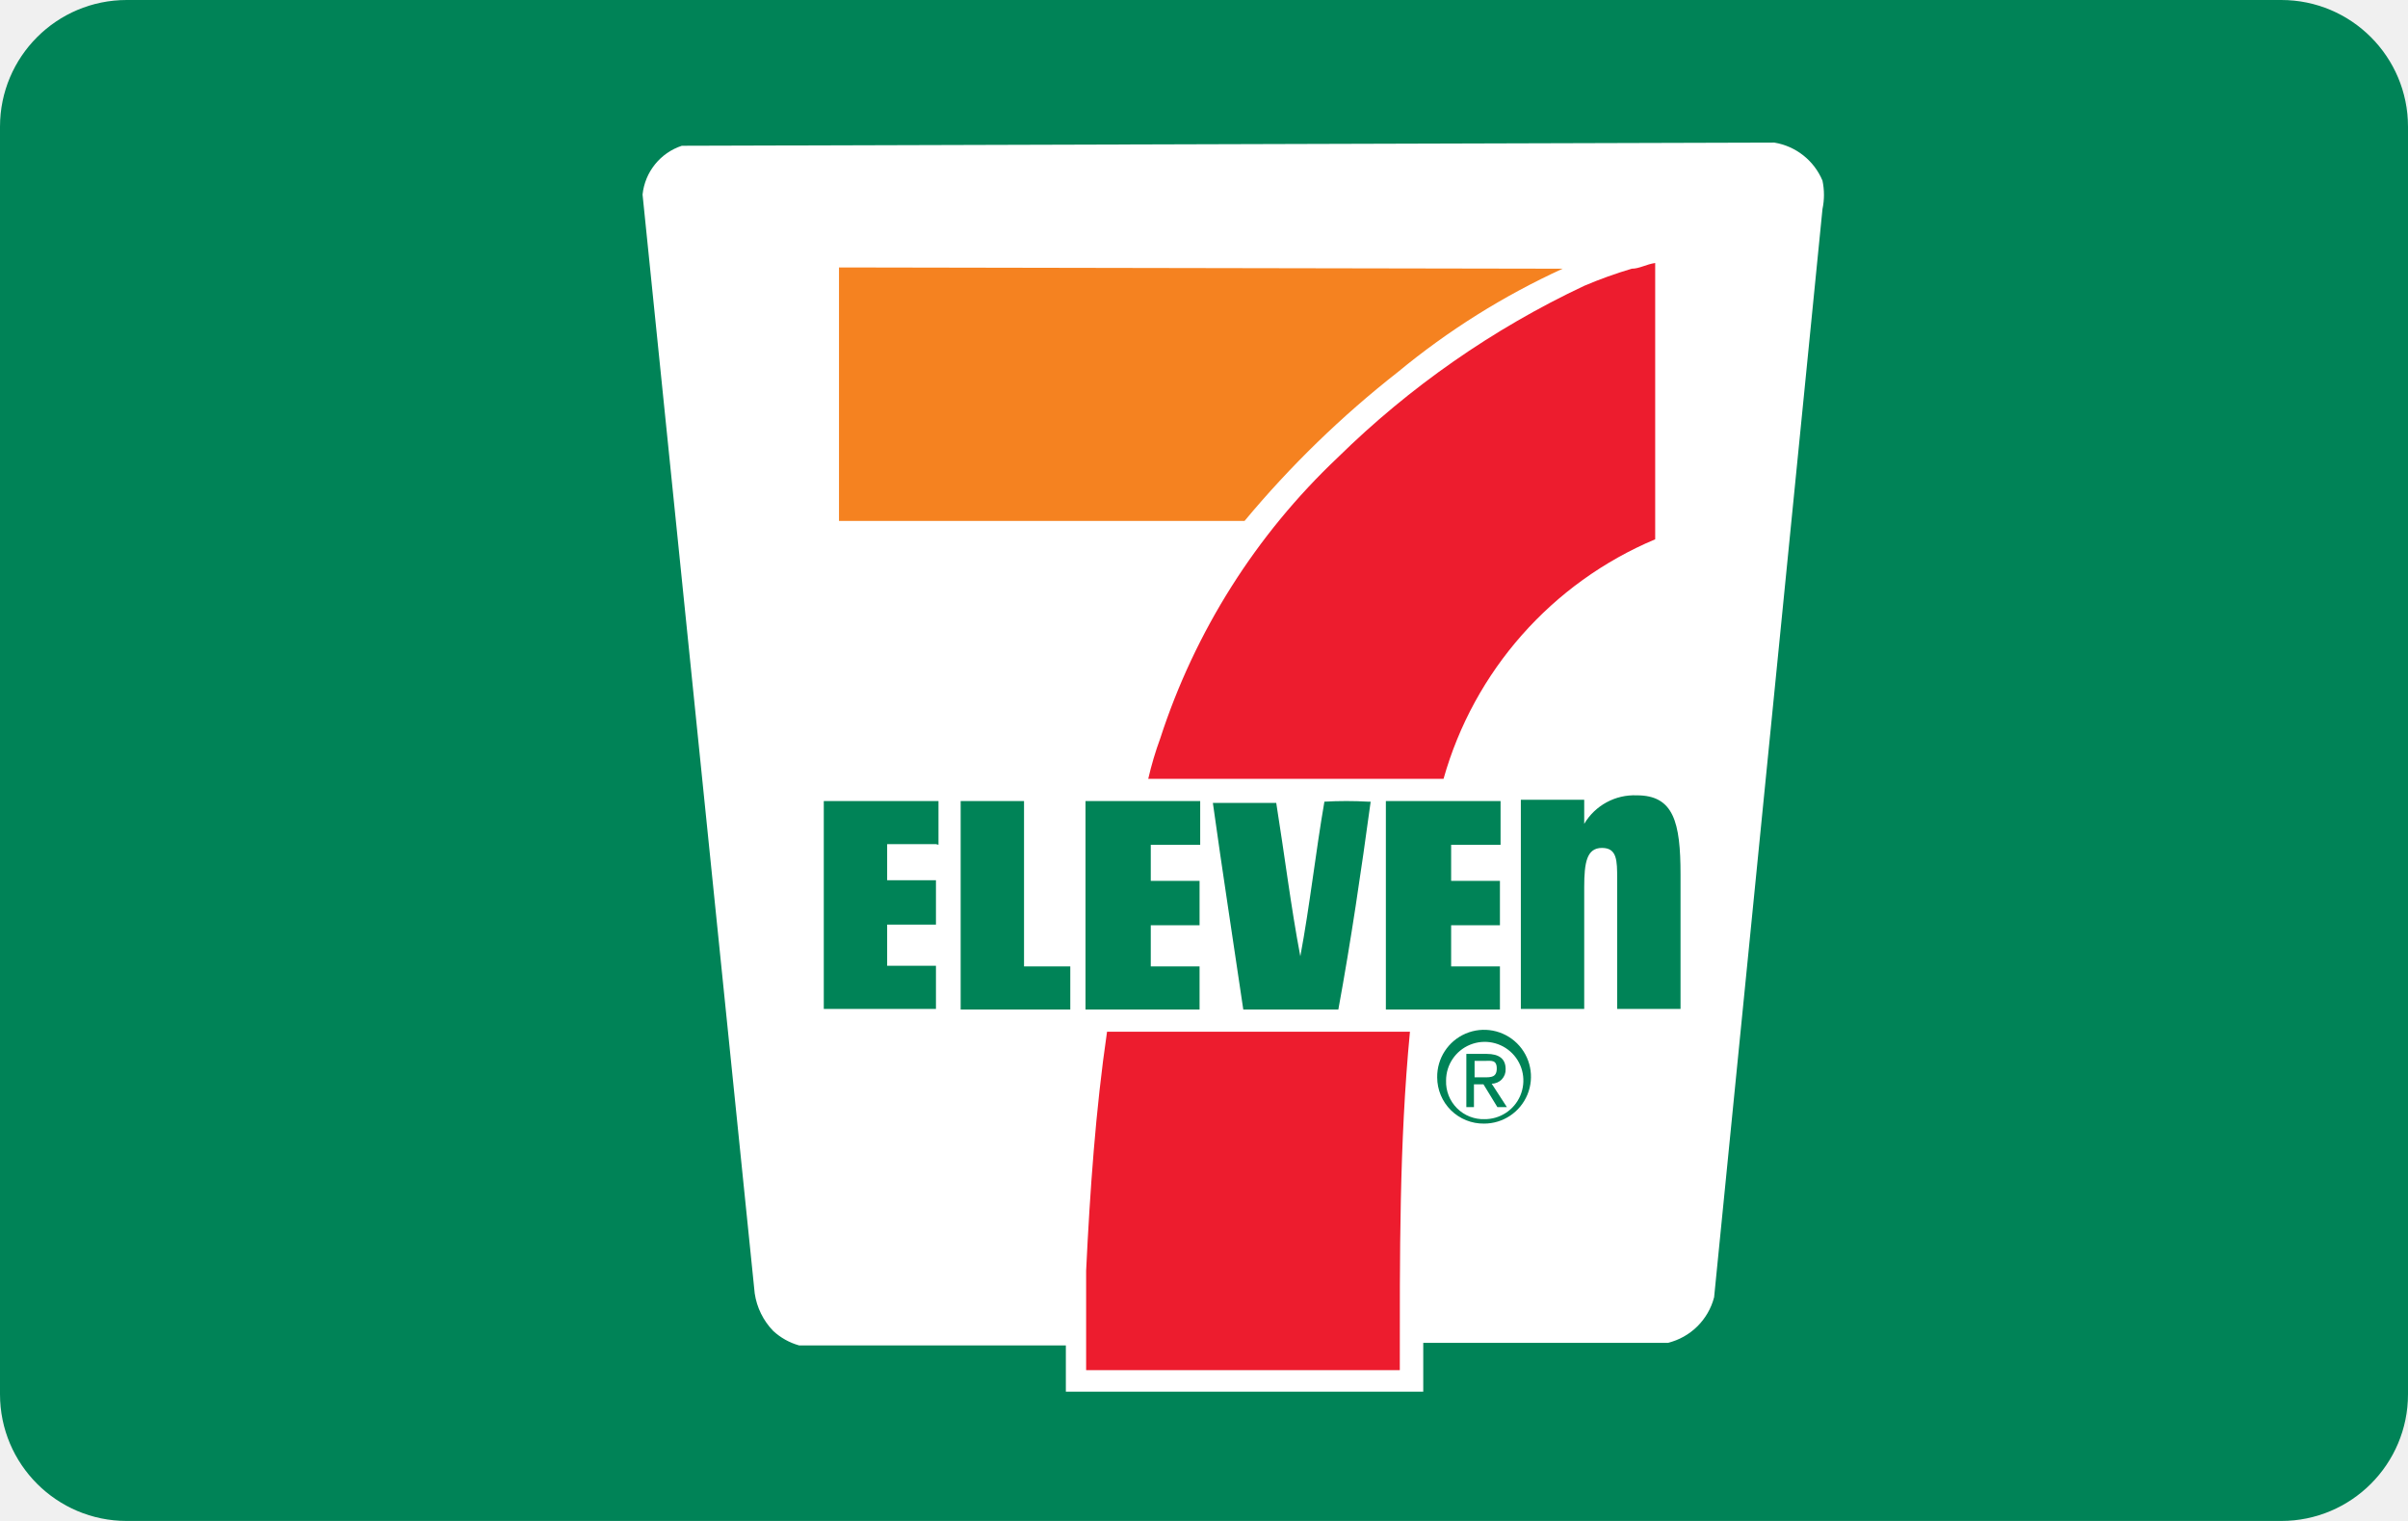
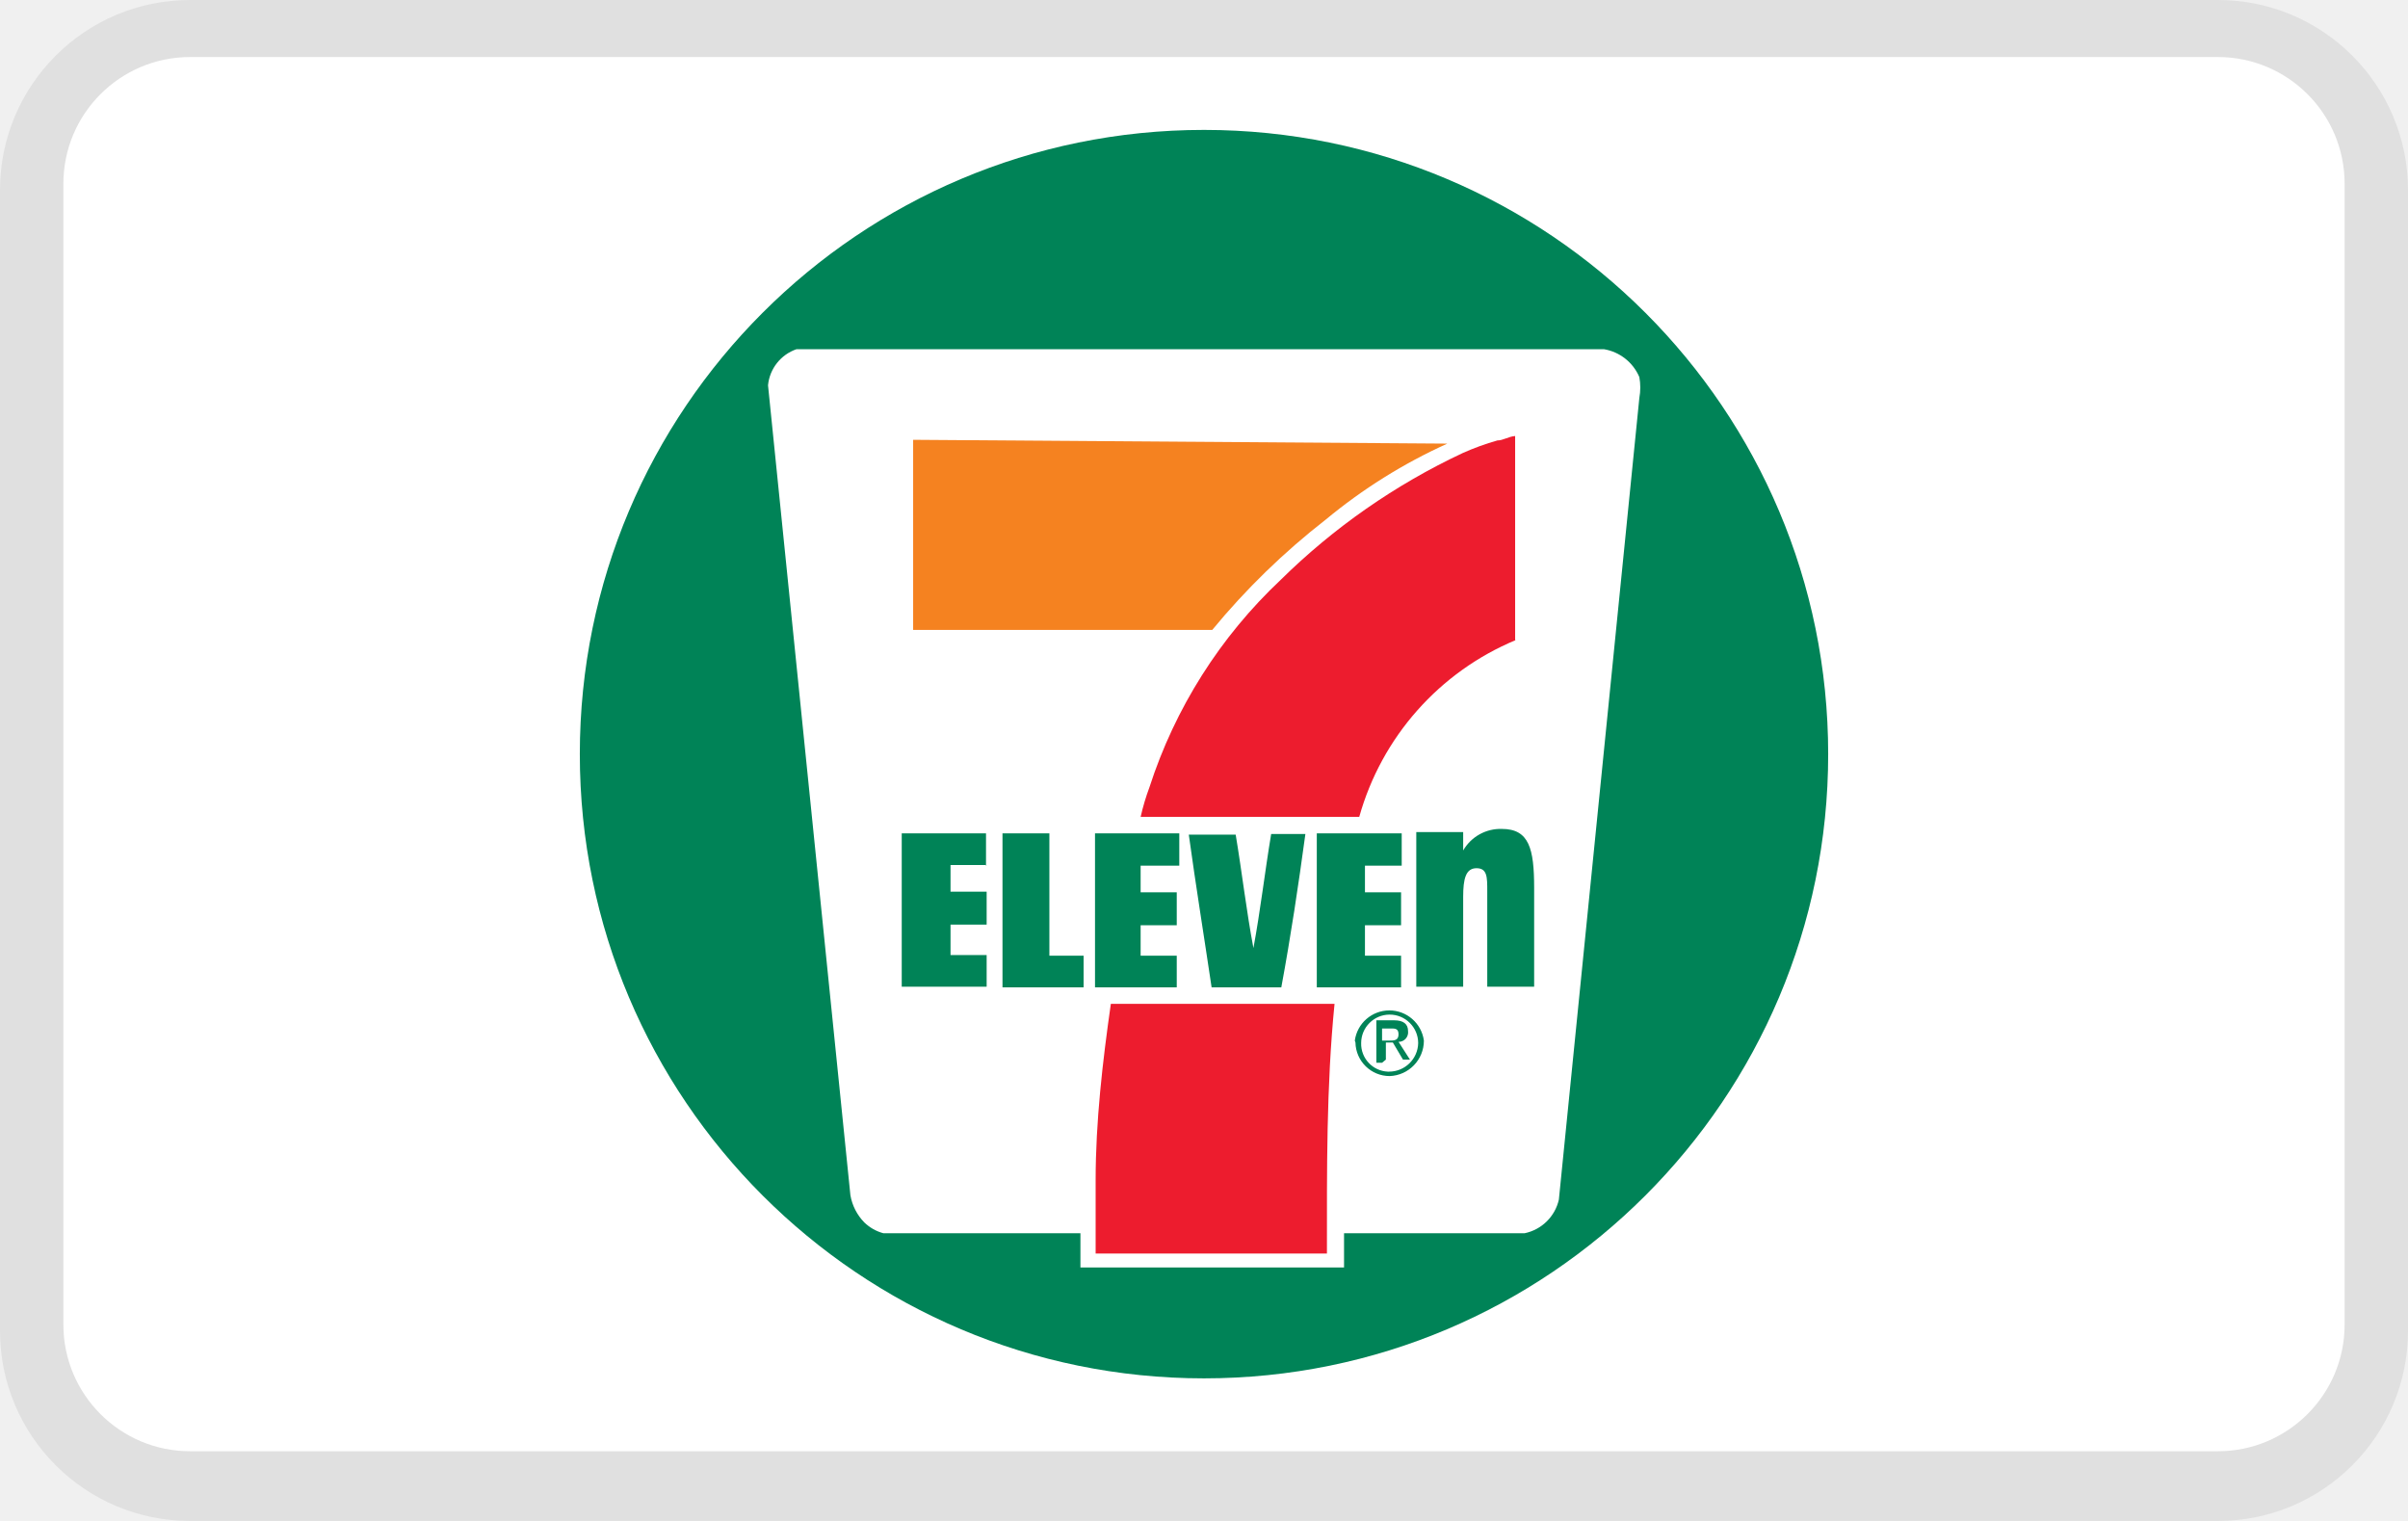
- <svg xmlns="http://www.w3.org/2000/svg" viewBox="0 0 38 24" width="38" height="24" role="img" aria-labelledby="pi-seveneleven">
-   <defs>
-     <style>.a{fill:#fff}.b{fill:#008357}.c{fill:#ed1c2e}</style>
-   </defs>
-   <path class="a" d="M7.82 0h23.46v23.47H7.82z" />
-   <path class="b" d="M2 0h34a2 2 0 0 1 2 2v20a2 2 0 0 1-2 2H2a2 2 0 0 1-2-2V2a2 2 0 0 1 2-2z" />
-   <path class="a" d="M27.05 20.47a1 1 0 0 1-.73.72h-3.86v.77h-5.64v-.73h-4.21a1 1 0 0 1-.41-.23 1.08 1.08 0 0 1-.29-.59L10.14 3.07a.91.91 0 0 1 .62-.77L28 2.25a1 1 0 0 1 .76.6 1.09 1.09 0 0 1 0 .45z" />
-   <path class="c" d="M26.12 8.51a5.81 5.81 0 0 0-3.34 3.78h-4.66a5.29 5.29 0 0 1 .19-.64 10.6 10.6 0 0 1 2.8-4.43A14.17 14.17 0 0 1 25 4.51a7 7 0 0 1 .75-.27c.12 0 .23-.07.37-.09v4.36" />
-   <path d="M24.66 4.24a11.76 11.76 0 0 0-2.6 1.63 15.9 15.9 0 0 0-2.42 2.35h-6.4v-4z" fill="#f58220" />
-   <path class="b" d="M21.63 12.65c-.15 1.1-.31 2.19-.51 3.28h-1.5c-.16-1.09-.33-2.18-.48-3.26h1c.13.81.23 1.63.38 2.42.15-.8.24-1.63.38-2.44a6.08 6.08 0 0 1 .69 0m-6.82.67H14v.57h.77v.7H14v.65h.77v.68H13v-3.28h1.81v.69m4.13 0h-.78v.57h.77v.7h-.77v.65h.77v.68h-1.8v-3.29h1.81v.69m4.74 0h-.78v.57h.77v.7h-.77v.65h.77v.68h-1.8v-3.29h1.81v.69m-8.52-.69h1v2.61h.73v.68h-1.73v-3.29M25 13a.92.92 0 0 1 .83-.45c.58 0 .69.42.69 1.25v2.12h-1v-2.05c0-.29 0-.49-.24-.49s-.28.23-.28.62v1.92h-1v-3.3h1V13m-1.58 4c.11 0 .2 0 .2-.14s-.09-.12-.18-.12h-.17V17h.15m-.15.47h-.13v-.84h.32c.2 0 .3.08.3.24a.22.22 0 0 1-.22.23l.24.37h-.15l-.22-.36h-.15v.36zm.15.19a.61.61 0 1 0-.6-.61.59.59 0 0 0 .61.61zm-.74-.66a.74.74 0 1 1 .74.73.73.73 0 0 1-.74-.73z" />
-   <path class="c" d="M17.14 21.62v-1.57c.06-1.25.15-2.54.33-3.77h4.78c-.17 1.77-.16 3.55-.16 5.34h-5z" />
+ <svg xmlns="http://www.w3.org/2000/svg" width="38" height="24" viewBox="0 0 38 24" role="img" aria-labelledby="pi-seveneleven">
+   <path d="M35,0H3A3,3,0,0,0,0,3V21a3,3,0,0,0,3,3H35a3,3,0,0,0,3-3V3A3,3,0,0,0,35,0Z" opacity=".07" />
+   <path fill="#fff" d="M35,.9a2,2,0,0,1,2,2v18a2,2,0,0,1-2,2H3a2,2,0,0,1-2-2V2.9a2,2,0,0,1,2-2H35" />
+   <circle fill="#008357" cx="19" cy="11.9" r="9.85" />
+   <path fill="#fff" d="M24.6,18.93a.7.7,0,0,1-.54.53H21.21V20H17.05v-.54H13.94a.69.69,0,0,1-.3-.17.81.81,0,0,1-.22-.43L12.12,6.08a.67.67,0,0,1,.45-.57l12.74,0a.74.74,0,0,1,.56.44.92.92,0,0,1,0,.33Z" />
+   <path fill="#ed1c2e" d="M23.92,10.1a4.27,4.27,0,0,0-2.47,2.79H18a3.64,3.64,0,0,1,.14-.47,7.78,7.78,0,0,1,2.07-3.27,10.36,10.36,0,0,1,2.87-2,4.05,4.05,0,0,1,.55-.2c.09,0,.17-.06.28-.07V10.1" />
+   <path d="M22.84,7a8.48,8.48,0,0,0-1.92,1.2,11.33,11.33,0,0,0-1.79,1.74H14.41v-3Z" fill="#f58220" />
+   <path fill="#008357" d="M20.6,13.16c-.11.81-.23,1.61-.38,2.42h-1.1c-.12-.81-.25-1.61-.36-2.41h.74c.1.6.17,1.21.28,1.79.11-.59.18-1.2.28-1.8h.51m-5,.49H15v.42h.57v.52H15v.48h.57v.5H14.23V13.15h1.33v.51m3,0H18v.42h.57v.52H18v.48h.57v.5H17.28V13.15h1.33v.51m3.51,0h-.58v.42h.57v.52h-.57v.48h.57v.5H20.78V13.15h1.34v.51m-6.3-.51h.74v1.93h.54v.5H15.82V13.15m7.27.27a.68.68,0,0,1,.61-.34c.43,0,.51.31.51.93v1.56h-.74V14.06c0-.22,0-.36-.17-.36s-.21.17-.21.45v1.42h-.74V13.13h.74v.29m-1.17,3c.08,0,.15,0,.15-.1s-.07-.09-.13-.09h-.13v.19h.11m-.11.35h-.09V16.1H22c.15,0,.22.06.22.17a.15.15,0,0,1-.15.17h0l.18.28h-.11l-.16-.27h-.11v.27Zm.11.14a.46.46,0,0,0,.46-.45.45.45,0,0,0-.9,0h0a.44.44,0,0,0,.42.45h0Zm-.54-.49a.55.55,0,0,1,1.09,0,.56.56,0,0,1-.54.56h0a.54.54,0,0,1-.54-.53Z" />
+   <path fill="#ed1c2e" d="M17.29,19.78V18.62c0-.92.11-1.87.24-2.78h3.53c-.13,1.31-.12,2.62-.12,3.94H17.29Z" />
</svg>
